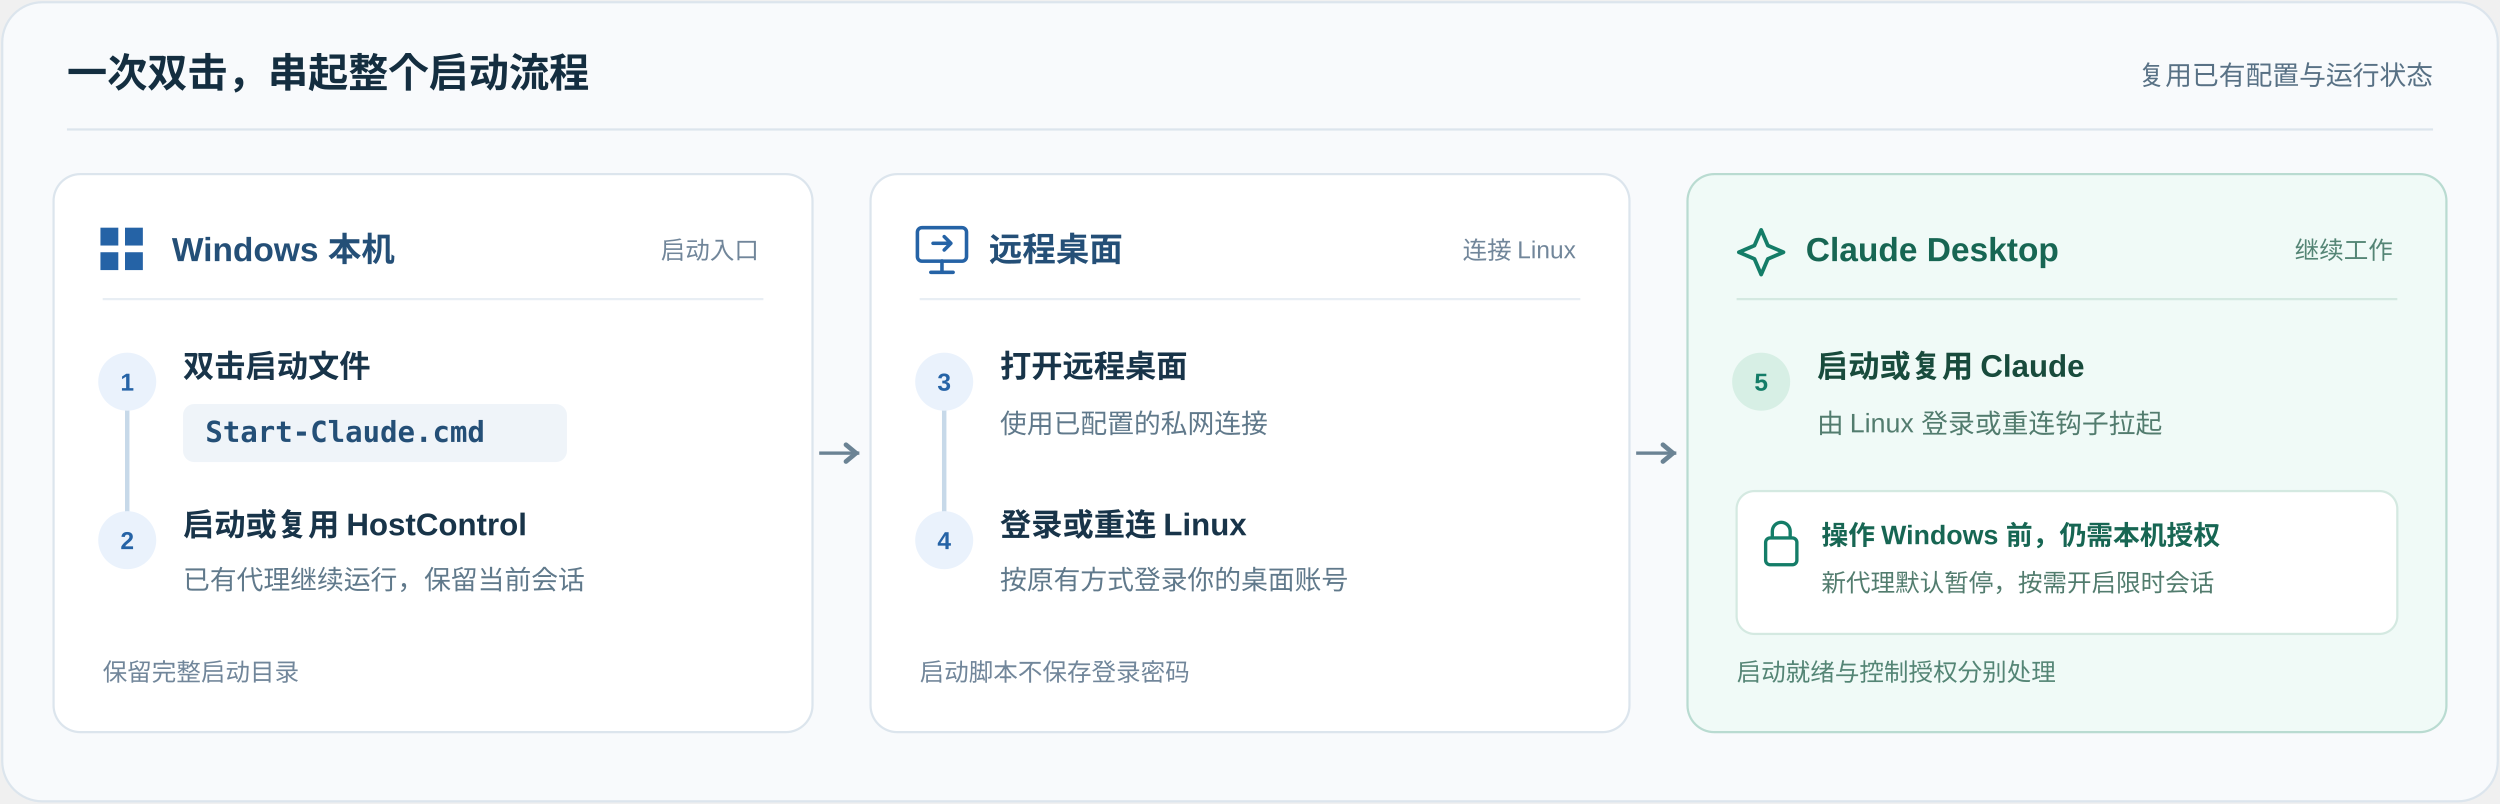
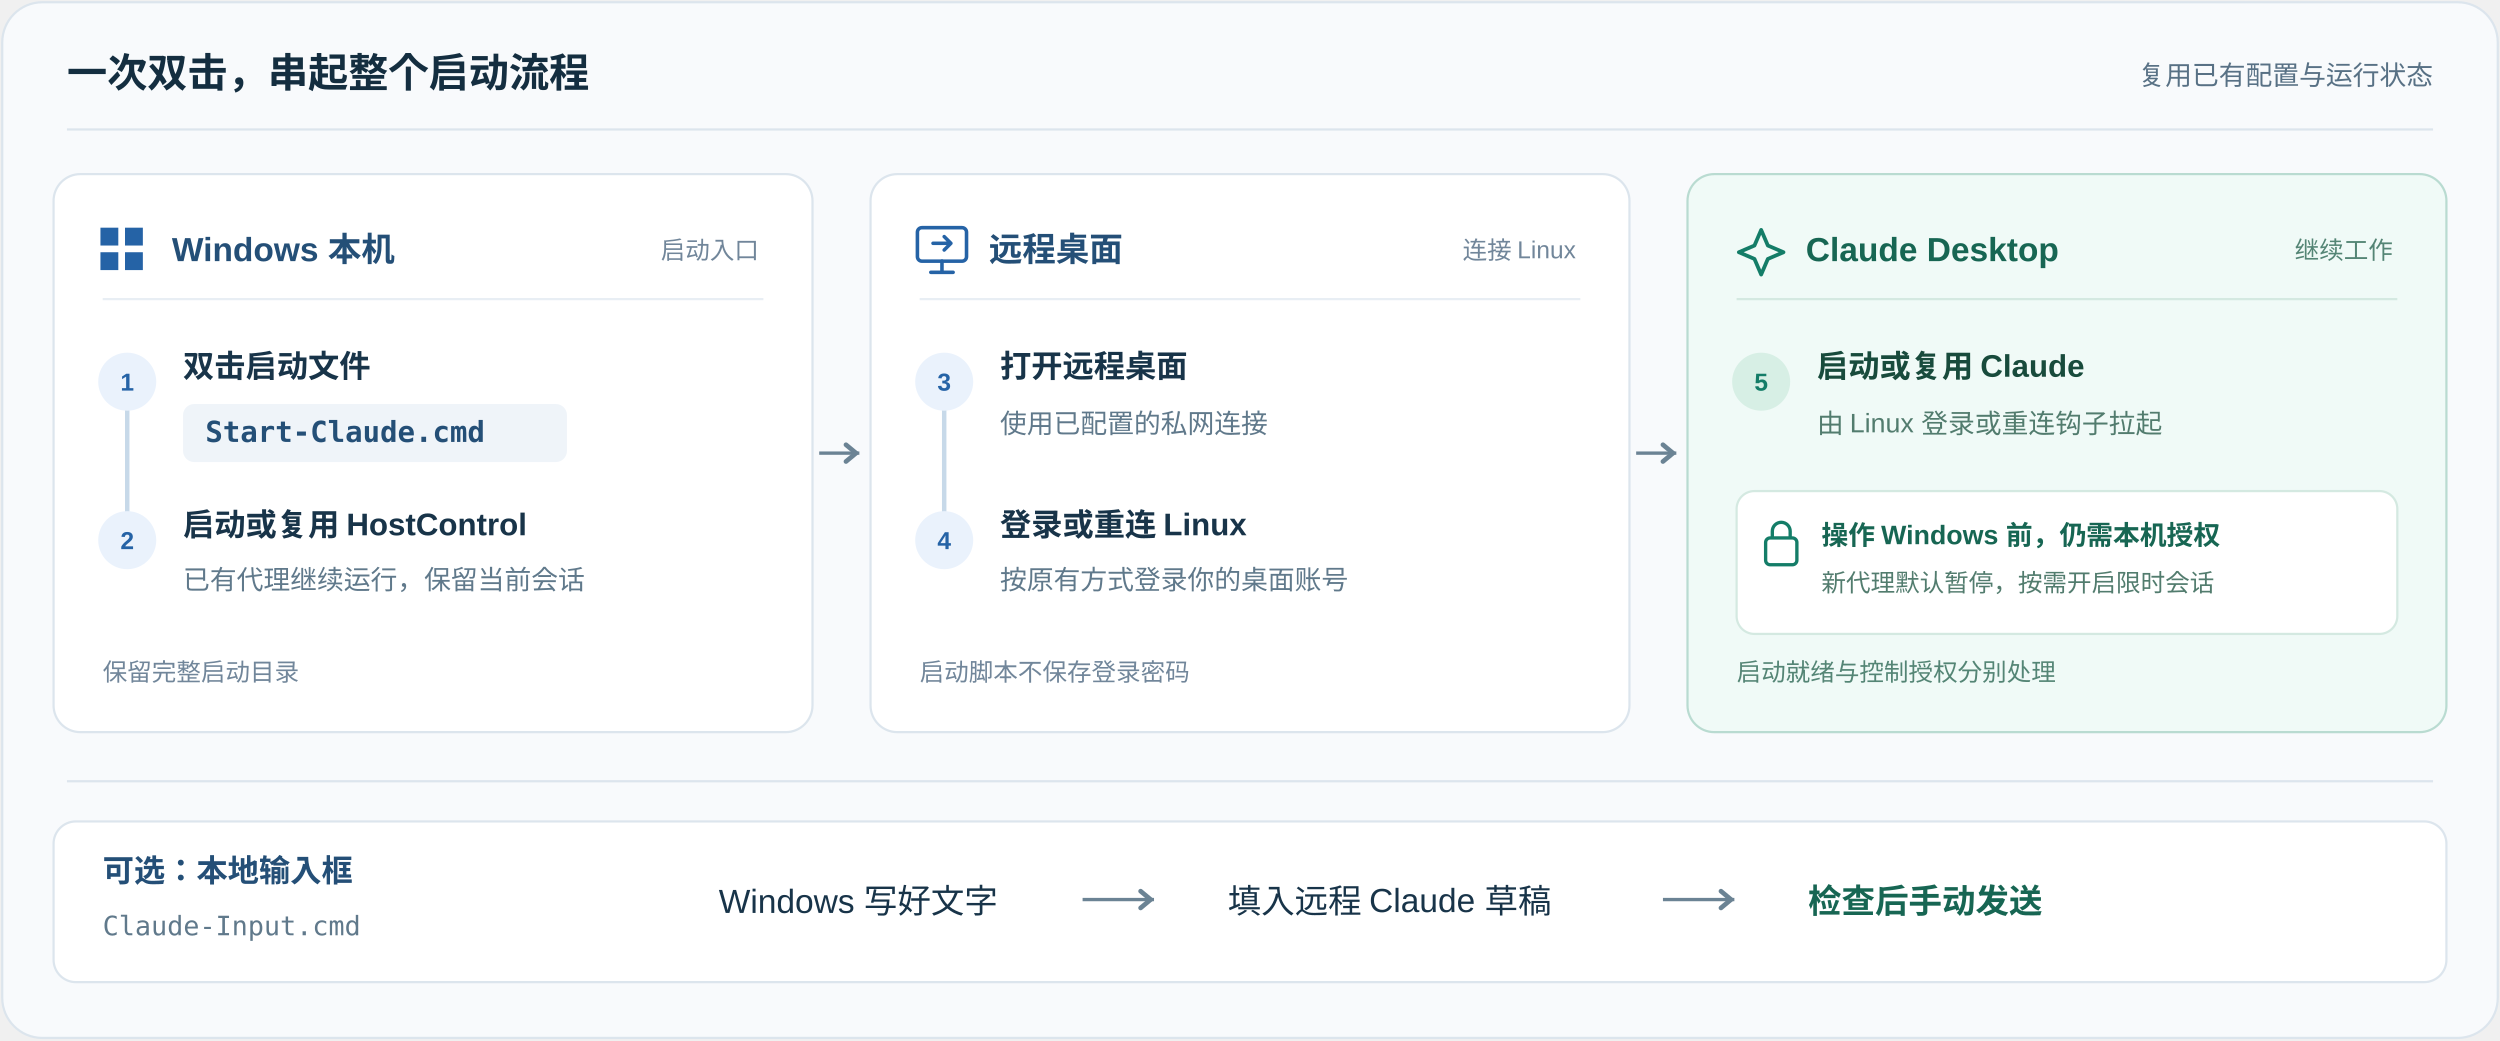
- <svg xmlns="http://www.w3.org/2000/svg" width="1120" height="360" viewBox="0 0 1120 360" role="img" aria-labelledby="title desc">
+ <svg xmlns="http://www.w3.org/2000/svg" width="1120" height="466" viewBox="0 0 1120 466" role="img" aria-labelledby="title desc">
  <defs>
    <marker id="arrow" markerWidth="7" markerHeight="7" refX="5" refY="3.5" orient="auto">
      <path d="M1 1l3 2.5L1 6" fill="none" stroke="#6b8394" stroke-width="1.4" stroke-linecap="round" stroke-linejoin="round" />
    </marker>
  </defs>
-   <rect x="1" y="1" width="1118" height="358" rx="18" fill="#f8fafc" stroke="#dce5ed" />
+   <rect x="1" y="1" width="1118" height="464" rx="18" fill="#f8fafc" stroke="#dce5ed" />
  <g font-family="Segoe UI,Microsoft YaHei,PingFang SC,Arial,sans-serif">
    <text x="30" y="39" font-size="18" font-weight="700" fill="#142e40">一次双击，串起整个启动流程</text>
    <text x="1090" y="38" text-anchor="end" font-size="12" fill="#587185">复用已有配置与运行状态</text>
    <path d="M30 58H1090" stroke="#dce5ed" />
    <rect x="24" y="78" width="340" height="250" rx="12" fill="#fff" stroke="#dce5ed" />
    <path d="M45 102h8v8h-8zm11 0h8v8h-8zm-11 11h8v8h-8zm11 0h8v8h-8z" fill="#2563a6" />
    <text x="77" y="117" font-size="15" font-weight="700" fill="#244f77">Windows 本机</text>
    <text x="340" y="116" text-anchor="end" font-size="11" fill="#71869a">启动入口</text>
    <path d="M46 134H342" stroke="#e8eef4" />
    <path d="M57 177v63" stroke="#c7d9e9" stroke-width="2" />
    <circle cx="57" cy="171" r="13" fill="#eaf2fc" />
    <text x="57" y="175" text-anchor="middle" font-size="11" font-weight="700" fill="#2563a6">1</text>
    <text x="82" y="169" font-size="14" font-weight="600" fill="#183449">双击启动文件</text>
    <rect x="82" y="181" width="172" height="26" rx="5" fill="#eff4f9" />
    <text x="92" y="198" font-family="Consolas,monospace" font-size="13" font-weight="600" fill="#244f77">Start-Claude.cmd</text>
    <circle cx="57" cy="242" r="13" fill="#eaf2fc" />
    <text x="57" y="246" text-anchor="middle" font-size="11" font-weight="700" fill="#2563a6">2</text>
    <text x="82" y="240" font-size="14" font-weight="600" fill="#183449">启动或复用 HostControl</text>
    <text x="82" y="264" font-size="12" fill="#60798b">已有代理继续运行，保留当前会话</text>
    <text x="46" y="305" font-size="11" fill="#71869a">保留完整启动目录</text>
    <path d="M367 203h18" stroke="#6b8394" stroke-width="1.5" marker-end="url(#arrow)" />
    <rect x="390" y="78" width="340" height="250" rx="12" fill="#fff" stroke="#dce5ed" />
    <g transform="translate(411 102)" fill="none" stroke="#2563a6" stroke-width="1.6" stroke-linecap="round" stroke-linejoin="round">
      <rect width="22" height="15" rx="2" />
      <path d="M11 15v5m-5 0h10m-9-13h8m-3-3 3 3-3 3" />
    </g>
    <text x="443" y="117" font-size="15" font-weight="700" fill="#244f77">远程桌面</text>
    <text x="706" y="116" text-anchor="end" font-size="11" fill="#71869a">连接 Linux</text>
    <path d="M412 134H708" stroke="#e8eef4" />
    <path d="M423 177v63" stroke="#c7d9e9" stroke-width="2" />
    <circle cx="423" cy="171" r="13" fill="#eaf2fc" />
    <text x="423" y="175" text-anchor="middle" font-size="11" font-weight="700" fill="#2563a6">3</text>
    <text x="448" y="169" font-size="14" font-weight="600" fill="#183449">打开远程桌面</text>
    <text x="448" y="194" font-size="12" fill="#60798b">使用已配置的私网连接</text>
    <circle cx="423" cy="242" r="13" fill="#eaf2fc" />
    <text x="423" y="246" text-anchor="middle" font-size="11" font-weight="700" fill="#2563a6">4</text>
    <text x="448" y="240" font-size="14" font-weight="600" fill="#183449">登录或重连 Linux</text>
    <text x="448" y="264" font-size="12" fill="#60798b">按原有方式登录你的桌面账号</text>
    <text x="412" y="305" font-size="11" fill="#71869a">启动脚本不保存登录密码</text>
    <path d="M733 203h18" stroke="#6b8394" stroke-width="1.5" marker-end="url(#arrow)" />
    <rect x="756" y="78" width="340" height="250" rx="12" fill="#f0faf7" stroke="#b9dbd1" />
    <g transform="translate(778 103)" fill="none" stroke="#147d68" stroke-width="1.7" stroke-linecap="round" stroke-linejoin="round">
      <path d="M11 0l3 7 7 3-7 3-3 7-3-7-7-3 7-3z" />
    </g>
    <text x="809" y="117" font-size="15" font-weight="700" fill="#176653">Claude Desktop</text>
    <text x="1072" y="116" text-anchor="end" font-size="11" fill="#548575">继续工作</text>
    <path d="M778 134H1074" stroke="#d4e9e1" />
    <circle cx="789" cy="171" r="13" fill="#d7efe5" />
    <text x="789" y="175" text-anchor="middle" font-size="11" font-weight="700" fill="#147d68">5</text>
    <text x="814" y="169" font-size="14" font-weight="600" fill="#184b3c">启动或复用 Claude</text>
    <text x="814" y="194" font-size="12" fill="#527c6e">由 Linux 登录或重连钩子拉起</text>
    <rect x="778" y="220" width="296" height="64" rx="8" fill="#fff" stroke="#d4e9e1" />
    <g transform="translate(791 234)" fill="none" stroke="#147d68" stroke-width="1.5" stroke-linejoin="round">
      <rect y="7" width="14" height="12" rx="2" />
      <path d="M3 7V4a4 4 0 0 1 8 0v3" />
    </g>
    <text x="816" y="244" font-size="12" font-weight="600" fill="#176653">操作 Windows 前，仍需本机授权</text>
    <text x="816" y="265" font-size="11" fill="#527c6e">新代理默认暂停，按需开启限时会话</text>
    <text x="778" y="305" font-size="11" fill="#548575">启动就绪与控制授权分别处理</text>
+     <path d="M30 350H1090" stroke="#dce5ed" />
+     <rect x="24" y="368" width="1072" height="72" rx="10" fill="#fff" stroke="#dce5ed" />
+     <text x="46" y="395" font-size="14" font-weight="700" fill="#244f77">可选：本地输入框</text>
+     <text x="46" y="419" font-family="Consolas,monospace" font-size="12" fill="#60798b">Claude-Input.cmd</text>
+     <text x="322" y="409" font-size="15" fill="#183449">Windows 写好文字</text>
+     <path d="M485 403h32" stroke="#6b8394" stroke-width="1.5" marker-end="url(#arrow)" />
+     <text x="550" y="409" font-size="15" fill="#183449">填入远程 Claude 草稿</text>
+     <path d="M745 403h32" stroke="#6b8394" stroke-width="1.5" marker-end="url(#arrow)" />
+     <text x="810" y="409" font-size="15" font-weight="600" fill="#176653">检查后手动发送</text>
  </g>
</svg>
